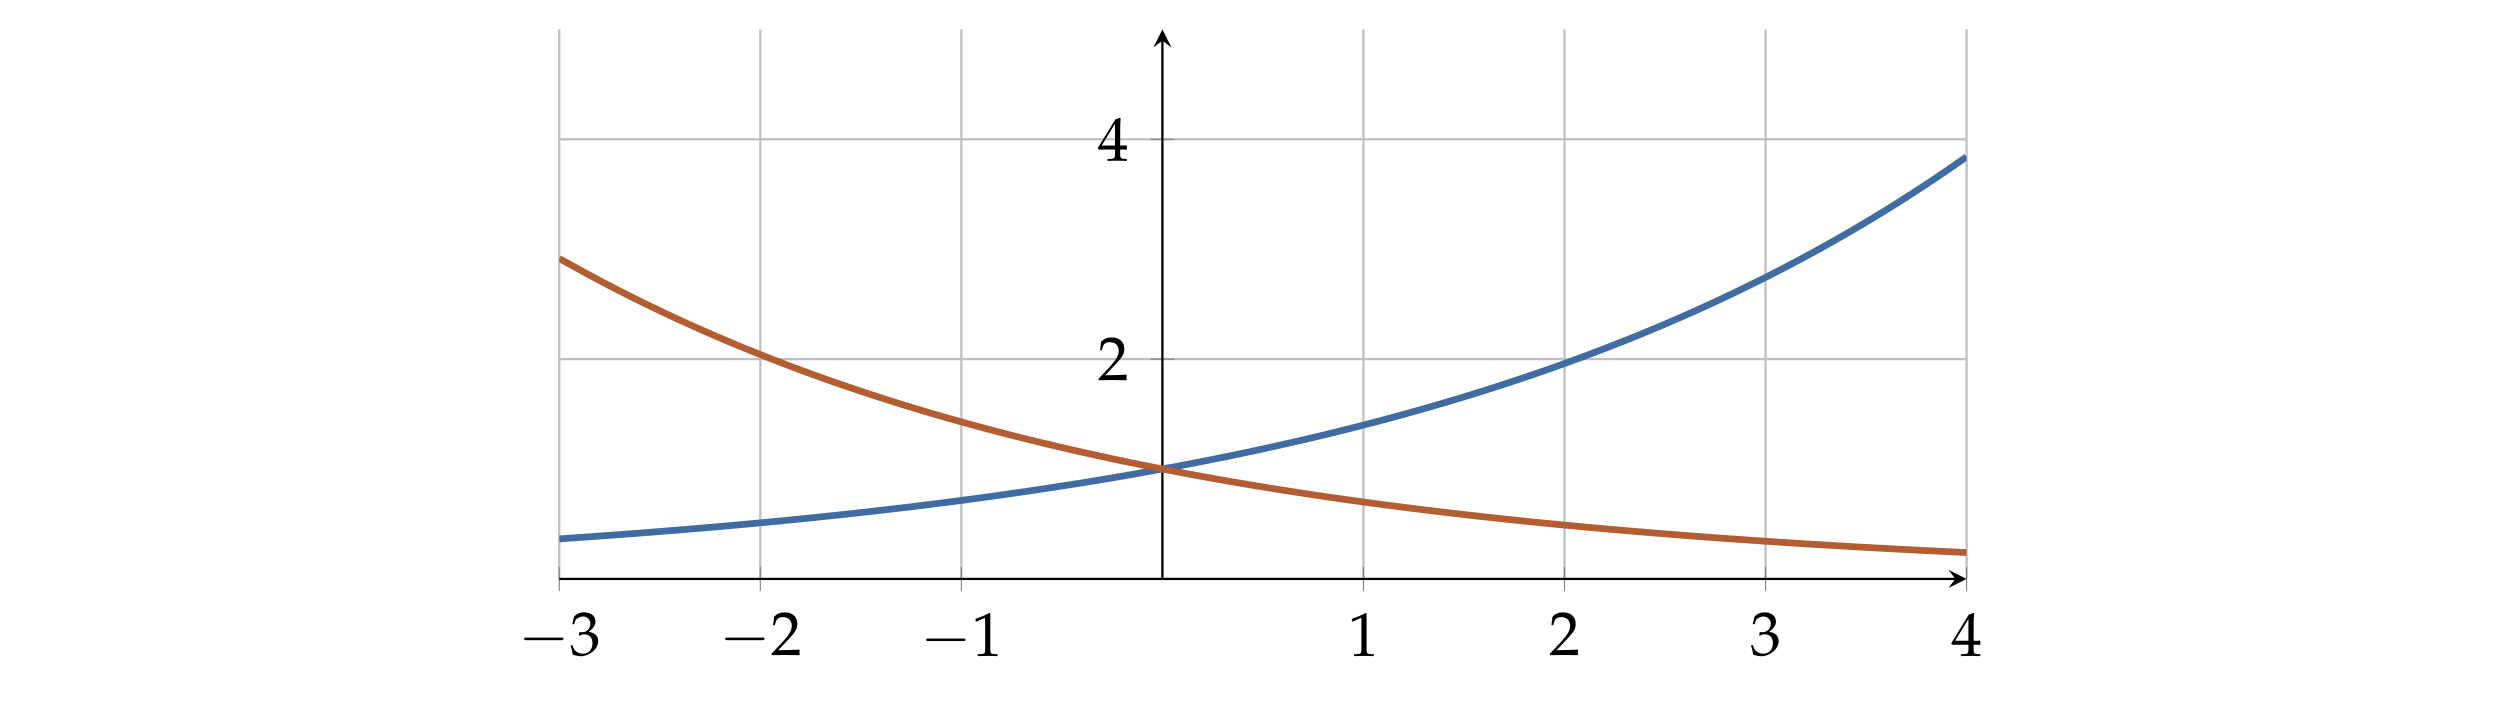
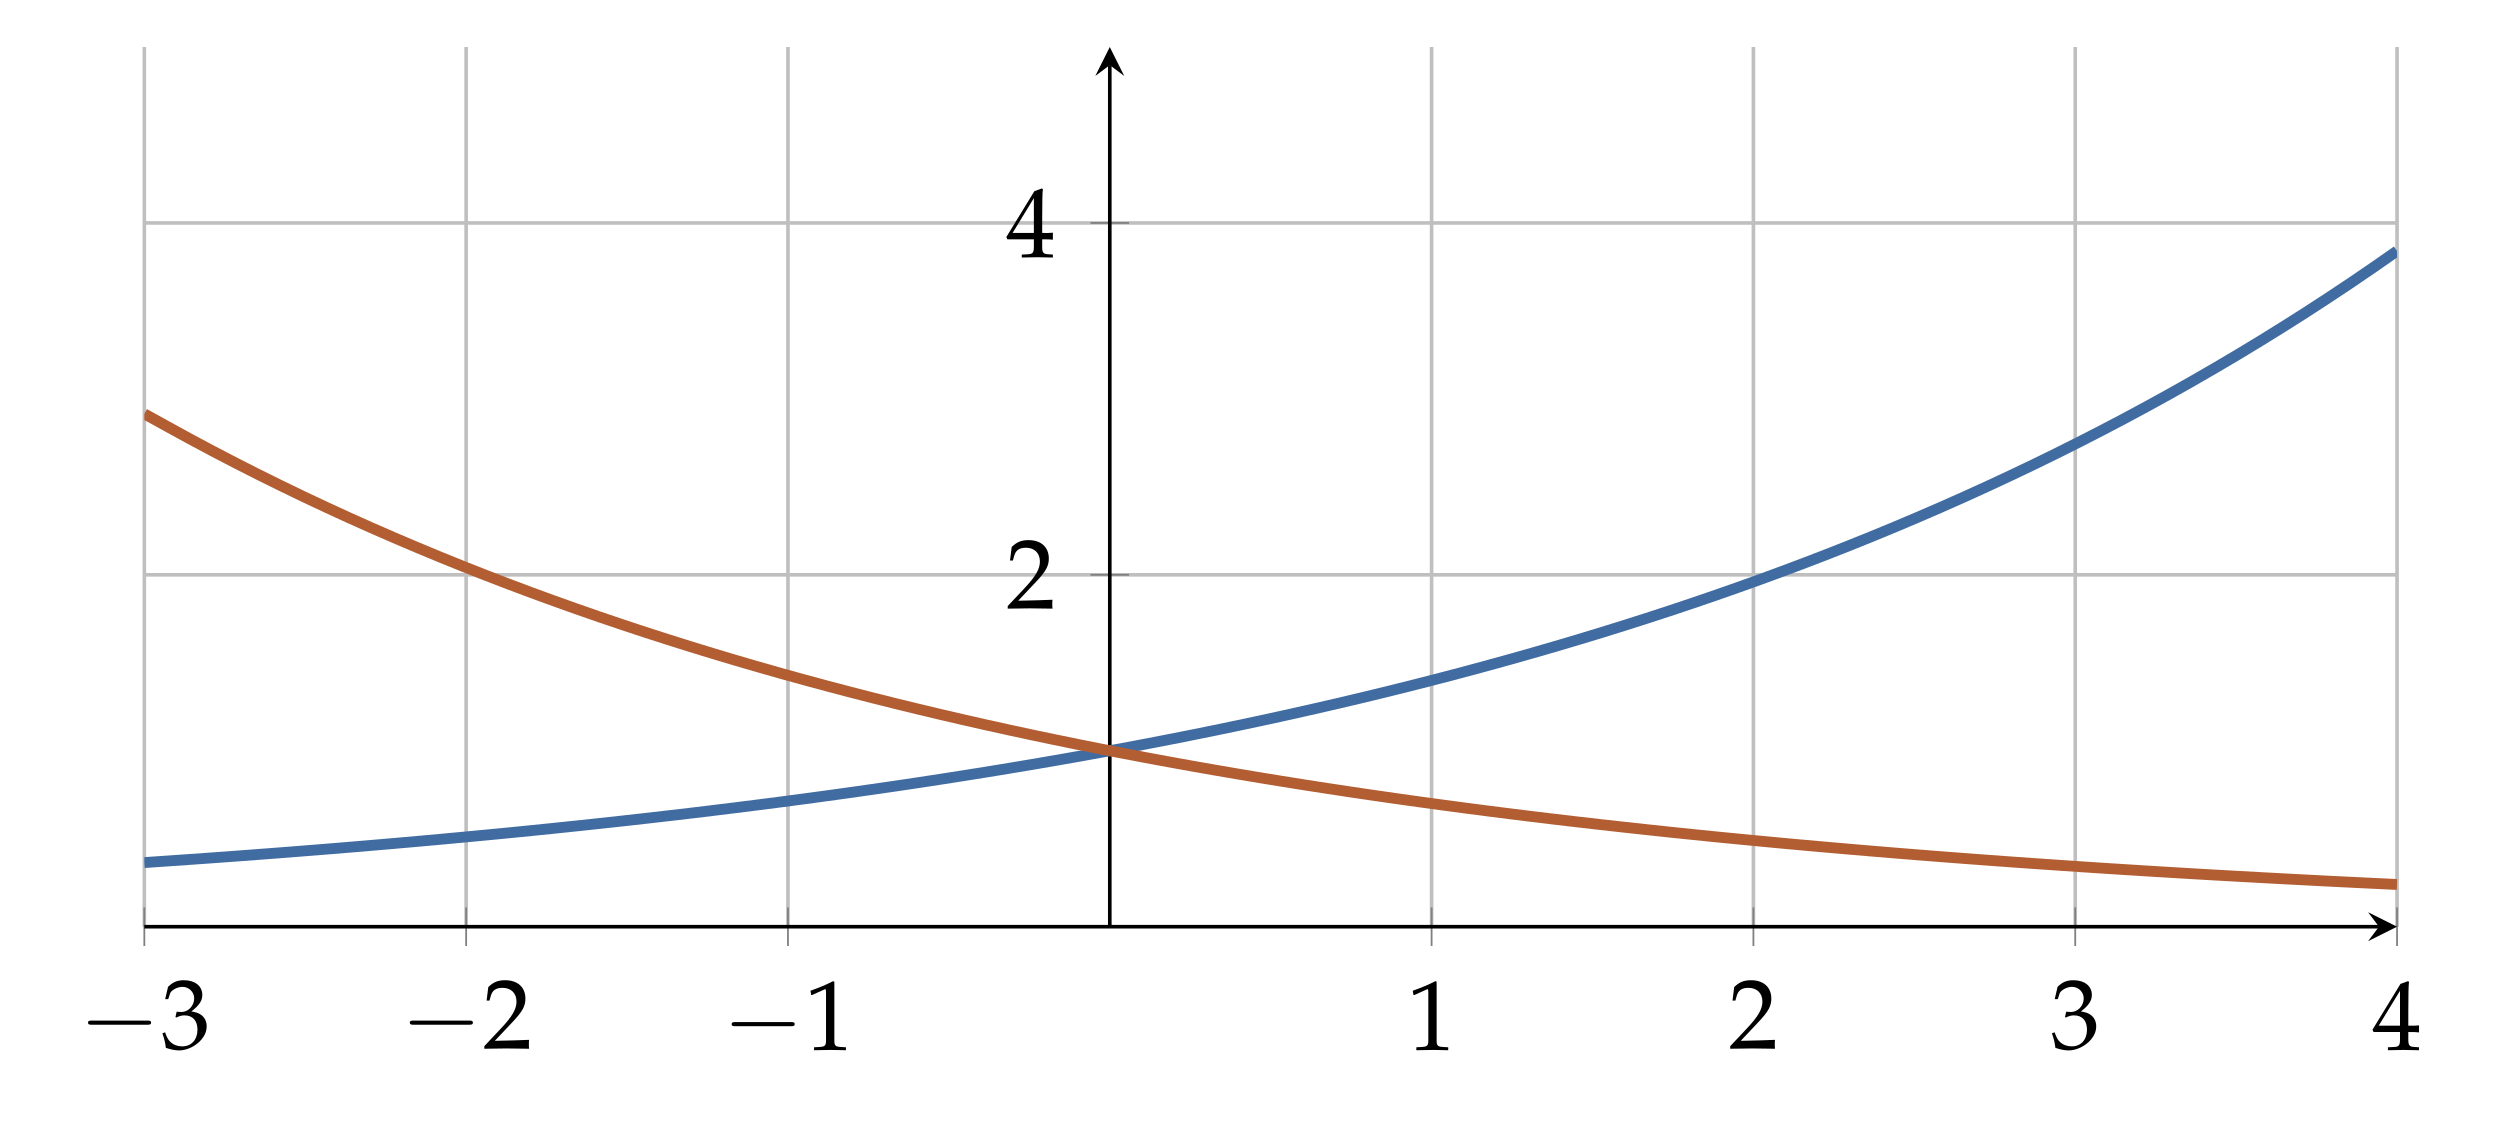
- <svg xmlns="http://www.w3.org/2000/svg" xmlns:xlink="http://www.w3.org/1999/xlink" version="1.1" width="440.829" height="125.215" viewBox="0 0 440.829 125.215">
+ <svg xmlns="http://www.w3.org/2000/svg" xmlns:xlink="http://www.w3.org/1999/xlink" version="1.1" width="275.397" height="125.215" viewBox="0 0 275.397 125.215">
  <defs>
    <path id="font_1_1" d="M.659 .23C.676 .23 .694 .23 .694 .25 .694 .27 .676 .27 .659 .27H.118C.101 .27 .083 .27 .083 .25 .083 .23 .101 .23 .118 .23H.659Z" />
    <path id="font_2_2" d="M.043 .498H.074L.092 .554C.103 .588 .166 .622 .218 .622 .283 .622 .336 .569 .336 .506 .336 .431 .277 .368 .206 .368 .198 .368 .187 .369 .174 .37L.159 .371 .147 .318 .154 .312C.192 .329 .211 .334 .238 .334 .321 .334 .369 .281 .369 .19 .369 .088 .308 .021 .215 .021 .169 .021 .128 .036 .098 .064 .074 .086 .061 .109 .042 .163L.015 .153C.036 .092 .044 .056 .05 .006 .103-.012 .147-.02 .184-.02 .264-.02 .356 .025 .411 .092 .445 .133 .462 .177 .462 .224 .462 .272 .442 .314 .406 .339 .381 .357 .358 .365 .308 .374 .388 .436 .418 .482 .418 .541 .418 .63 .344 .689 .233 .689 .165 .689 .12 .67 .072 .622L.043 .498Z" />
    <path id="font_2_1" d="M.016 .023V-.003C.203 0 .203 0 .239 0 .275 0 .275 0 .468-.003 .466 .018 .466 .028 .466 .042 .466 .055 .466 .065 .468 .087 .353 .082 .307 .081 .122 .077L.304 .27C.401 .373 .431 .428 .431 .503 .431 .618 .353 .689 .226 .689 .154 .689 .105 .669 .056 .619L.039 .483H.068L.081 .529C.097 .587 .133 .612 .2 .612 .286 .612 .341 .558 .341 .473 .341 .398 .299 .324 .186 .204L.016 .023Z" />
    <path id="font_2_10" d="M.067 .555H.077L.206 .613C.207 .614 .208 .614 .209 .614 .215 .614 .217 .605 .217 .581V.096C.217 .044 .206 .033 .152 .03L.096 .027V-.003C.25 0 .25 0 .261 0 .274 0 .296 0 .33-.001 .342-.002 .377-.002 .418-.003V.027L.366 .03C.311 .033 .301 .044 .301 .096V.689L.287 .694C.222 .66 .151 .63 .06 .598L.067 .555Z" />
    <path id="font_2_3" d="M.28 .181V.106C.28 .046 .269 .032 .22 .03L.158 .027V-.003C.291 0 .291 0 .315 0 .339 0 .339 0 .472-.003V.027L.424 .03C.375 .033 .364 .046 .364 .106V.181C.423 .181 .444 .18 .472 .177V.248C.425 .244 .406 .244 .391 .245H.388 .364V.384C.364 .562 .366 .648 .371 .689L.359 .694 .285 .667 .002 .204 .013 .181H.28M.28 .245H.065L.28 .597V.245Z" />
    <clipPath id="clip_3">
-       <path transform="matrix(1,0,0,-1,98.615,102.084)" d="M0 0H248.157V96.905H0Z" />
+       <path transform="matrix(1,0,0,-1,15.899,102.084)" d="M0 0H248.157V96.905H0Z" />
    </clipPath>
  </defs>
-   <path transform="matrix(1,0,0,-1,98.615,102.084)" stroke-width=".399" stroke-linecap="butt" stroke-miterlimit="10" stroke-linejoin="miter" fill="none" stroke="#bfbfbf" d="M0 0V96.905M35.451 0V96.905M70.902 0V96.905M141.804 0V96.905M177.255 0V96.905M212.706 0V96.905M248.157 0V96.905" />
-   <path transform="matrix(1,0,0,-1,98.615,102.084)" stroke-width=".399" stroke-linecap="butt" stroke-miterlimit="10" stroke-linejoin="miter" fill="none" stroke="#bfbfbf" d="M0 38.762H248.157M0 77.524H248.157" />
-   <path transform="matrix(1,0,0,-1,98.615,102.084)" stroke-width=".199" stroke-linecap="butt" stroke-miterlimit="10" stroke-linejoin="miter" fill="none" stroke="#7f807f" d="M0-2.126V2.126M35.451-2.126V2.126M70.902-2.126V2.126M141.804-2.126V2.126M177.255-2.126V2.126M212.706-2.126V2.126M248.157-2.126V2.126" />
-   <path transform="matrix(1,0,0,-1,98.615,102.084)" stroke-width=".199" stroke-linecap="butt" stroke-miterlimit="10" stroke-linejoin="miter" fill="none" stroke="#7f807f" d="M104.227 38.762H108.479M104.227 77.524H108.479" />
-   <path transform="matrix(1,0,0,-1,98.615,102.084)" stroke-width=".399" stroke-linecap="butt" stroke-miterlimit="10" stroke-linejoin="miter" fill="none" stroke="#000000" d="M0 0H246.165" />
-   <path transform="matrix(1,0,0,-1,344.7796,102.084)" d="M1.993 0-1.196 1.594 0 0-1.196-1.594" />
-   <path transform="matrix(1,0,0,-1,98.615,102.084)" stroke-width=".399" stroke-linecap="butt" stroke-miterlimit="10" stroke-linejoin="miter" fill="none" stroke="#000000" d="M106.353 0V94.912" />
-   <path transform="matrix(0,-1,-1,-0,204.968,7.171517)" d="M1.993 0-1.196 1.594 0 0-1.196-1.594" />
-   <use data-text="−" xlink:href="#font_1_1" transform="matrix(11.3673,0,0,-11.3673,91.469,115.496)" />
-   <use data-text="3" xlink:href="#font_2_2" transform="matrix(10.9091,0,0,-10.9091,100.442,115.496)" />
-   <use data-text="−" xlink:href="#font_1_1" transform="matrix(11.3673,0,0,-11.3673,126.92,115.496)" />
-   <use data-text="2" xlink:href="#font_2_1" transform="matrix(10.9091,0,0,-10.9091,135.893,115.496)" />
-   <use data-text="−" xlink:href="#font_1_1" transform="matrix(11.3673,0,0,-11.3673,162.37,115.66)" />
-   <use data-text="1" xlink:href="#font_2_10" transform="matrix(10.9091,0,0,-10.9091,171.343,115.66)" />
-   <use data-text="1" xlink:href="#font_2_10" transform="matrix(10.9091,0,0,-10.9091,237.69,115.66)" />
-   <use data-text="2" xlink:href="#font_2_1" transform="matrix(10.9091,0,0,-10.9091,273.14,115.496)" />
-   <use data-text="3" xlink:href="#font_2_2" transform="matrix(10.9091,0,0,-10.9091,308.591,115.496)" />
-   <use data-text="4" xlink:href="#font_2_3" transform="matrix(10.9091,0,0,-10.9091,344.041,115.66)" />
-   <use data-text="2" xlink:href="#font_2_1" transform="matrix(10.9091,0,0,-10.9091,193.551,67.015)" />
-   <use data-text="4" xlink:href="#font_2_3" transform="matrix(10.9091,0,0,-10.9091,193.551,28.336)" />
+   <path transform="matrix(1,0,0,-1,15.899,102.084)" stroke-width=".399" stroke-linecap="butt" stroke-miterlimit="10" stroke-linejoin="miter" fill="none" stroke="#bfbfbf" d="M0 0V96.905M35.451 0V96.905M70.902 0V96.905M141.804 0V96.905M177.255 0V96.905M212.706 0V96.905M248.157 0V96.905" />
+   <path transform="matrix(1,0,0,-1,15.899,102.084)" stroke-width=".399" stroke-linecap="butt" stroke-miterlimit="10" stroke-linejoin="miter" fill="none" stroke="#bfbfbf" d="M0 38.762H248.157M0 77.524H248.157" />
+   <path transform="matrix(1,0,0,-1,15.899,102.084)" stroke-width=".199" stroke-linecap="butt" stroke-miterlimit="10" stroke-linejoin="miter" fill="none" stroke="#7f807f" d="M0-2.126V2.126M35.451-2.126V2.126M70.902-2.126V2.126M141.804-2.126V2.126M177.255-2.126V2.126M212.706-2.126V2.126M248.157-2.126V2.126" />
+   <path transform="matrix(1,0,0,-1,15.899,102.084)" stroke-width=".199" stroke-linecap="butt" stroke-miterlimit="10" stroke-linejoin="miter" fill="none" stroke="#7f807f" d="M104.227 38.762H108.479M104.227 77.524H108.479" />
+   <path transform="matrix(1,0,0,-1,15.899,102.084)" stroke-width=".399" stroke-linecap="butt" stroke-miterlimit="10" stroke-linejoin="miter" fill="none" stroke="#000000" d="M0 0H246.165" />
+   <path transform="matrix(1,0,0,-1,262.0636,102.084)" d="M1.993 0-1.196 1.594 0 0-1.196-1.594" />
+   <path transform="matrix(1,0,0,-1,15.899,102.084)" stroke-width=".399" stroke-linecap="butt" stroke-miterlimit="10" stroke-linejoin="miter" fill="none" stroke="#000000" d="M106.353 0V94.912" />
+   <path transform="matrix(0,-1,-1,-0,122.252,7.171517)" d="M1.993 0-1.196 1.594 0 0-1.196-1.594" />
+   <use data-text="−" xlink:href="#font_1_1" transform="matrix(11.3673,0,0,-11.3673,8.754001,115.496)" />
+   <use data-text="3" xlink:href="#font_2_2" transform="matrix(10.9091,0,0,-10.9091,17.726,115.496)" />
+   <use data-text="−" xlink:href="#font_1_1" transform="matrix(11.3673,0,0,-11.3673,44.204,115.496)" />
+   <use data-text="2" xlink:href="#font_2_1" transform="matrix(10.9091,0,0,-10.9091,53.177,115.496)" />
+   <use data-text="−" xlink:href="#font_1_1" transform="matrix(11.3673,0,0,-11.3673,79.655,115.66)" />
+   <use data-text="1" xlink:href="#font_2_10" transform="matrix(10.9091,0,0,-10.9091,88.627,115.66)" />
+   <use data-text="1" xlink:href="#font_2_10" transform="matrix(10.9091,0,0,-10.9091,154.974,115.66)" />
+   <use data-text="2" xlink:href="#font_2_1" transform="matrix(10.9091,0,0,-10.9091,190.425,115.496)" />
+   <use data-text="3" xlink:href="#font_2_2" transform="matrix(10.9091,0,0,-10.9091,225.875,115.496)" />
+   <use data-text="4" xlink:href="#font_2_3" transform="matrix(10.9091,0,0,-10.9091,261.326,115.66)" />
+   <use data-text="2" xlink:href="#font_2_1" transform="matrix(10.9091,0,0,-10.9091,110.835,67.015)" />
+   <use data-text="4" xlink:href="#font_2_3" transform="matrix(10.9091,0,0,-10.9091,110.835,28.336)" />
  <g clip-path="url(#clip_3)">
-     <path transform="matrix(1,0,0,-1,98.615,102.084)" stroke-width="1.196" stroke-linecap="butt" stroke-miterlimit="10" stroke-linejoin="miter" fill="none" stroke="#416ca2" d="M0 7.063 2.507 7.235 5.013 7.409 7.52 7.587 10.026 7.77 12.533 7.958 15.04 8.148 17.546 8.345 20.053 8.545 22.559 8.751 25.066 8.962 27.573 9.177 30.079 9.398 32.586 9.625 35.092 9.858 37.599 10.094 40.106 10.336 42.612 10.586 45.119 10.84 47.625 11.102 50.132 11.37 52.639 11.643 55.145 11.924 57.652 12.211 60.158 12.503 62.665 12.806 65.171 13.114 67.678 13.43 70.185 13.752 72.691 14.084 75.198 14.423 77.704 14.77 80.211 15.127 82.718 15.489 85.224 15.863 87.731 16.245 90.237 16.637 92.744 17.036 95.251 17.447 97.757 17.866 100.264 18.296 102.77 18.736 105.277 19.188 107.784 19.646 110.29 20.119 112.797 20.603 115.303 21.099 117.81 21.607 120.317 22.127 122.823 22.659 125.33 23.205 127.836 23.764 130.343 24.336 132.85 24.921 135.356 25.521 137.863 26.136 140.369 26.765 142.876 27.409 145.383 28.069 147.889 28.745 150.396 29.437 152.902 30.145 155.409 30.871 157.916 31.614 160.422 32.375 162.929 33.155 165.435 33.953 167.942 34.77 170.449 35.607 172.955 36.464 175.462 37.342 177.968 38.24 180.475 39.161 182.981 40.104 185.488 41.069 187.995 42.058 190.501 43.071 193.008 44.107 195.514 45.169 198.021 46.257 200.528 47.37 203.034 48.511 205.541 49.679 208.047 50.874 210.554 52.099 213.061 53.353 215.567 54.637 218.074 55.953 220.58 57.3 223.087 58.679 225.594 60.092 228.1 61.539 230.607 63.02 233.113 64.537 235.62 66.091 238.127 67.681 240.633 69.312 243.14 70.98 245.646 72.689 248.153 74.438" />
-     <path transform="matrix(1,0,0,-1,98.615,102.084)" stroke-width="1.196" stroke-linecap="butt" stroke-miterlimit="10" stroke-linejoin="miter" fill="none" stroke="#b35e32" d="M0 56.496 2.507 55.113 5.013 53.738 7.52 52.4 10.026 51.095 12.533 49.822 15.04 48.581 17.546 47.371 20.053 46.191 22.559 45.04 25.066 43.918 27.573 42.824 30.079 41.758 32.586 40.718 35.092 39.703 37.599 38.714 40.106 37.749 42.612 36.809 45.119 35.892 47.625 34.998 50.132 34.126 52.639 33.276 55.145 32.447 57.652 31.639 60.158 30.851 62.665 30.083 65.171 29.333 67.678 28.602 70.185 27.89 72.691 27.195 75.198 26.518 77.704 25.857 80.211 25.213 82.718 24.585 85.224 23.973 87.731 23.375 90.237 22.793 92.744 22.225 95.251 21.672 97.757 21.132 100.264 20.606 102.77 20.092 105.277 19.592 107.784 19.108 110.29 18.631 112.797 18.168 115.303 17.715 117.81 17.274 120.317 16.844 122.823 16.423 125.33 16.015 127.836 15.615 130.343 15.227 132.85 14.847 135.356 14.477 137.863 14.116 140.369 13.766 142.876 13.423 145.383 13.087 147.889 12.761 150.396 12.443 152.902 12.133 155.409 11.831 157.916 11.536 160.422 11.249 162.929 10.97 165.435 10.697 167.942 10.429 170.449 10.17 172.955 9.915 175.462 9.67 177.968 9.429 180.475 9.192 182.981 8.964 185.488 8.741 187.995 8.524 190.501 8.311 193.008 8.103 195.514 7.901 198.021 7.705 200.528 7.514 203.034 7.326 205.541 7.143 208.047 6.965 210.554 6.793 213.061 6.622 215.567 6.457 218.074 6.296 220.58 6.139 223.087 5.986 225.594 5.837 228.1 5.691 230.607 5.55 233.113 5.413 235.62 5.277 238.127 5.147 240.633 5.017 243.14 4.893 245.646 4.771 248.153 4.652" />
+     <path transform="matrix(1,0,0,-1,15.899,102.084)" stroke-width="1.196" stroke-linecap="butt" stroke-miterlimit="10" stroke-linejoin="miter" fill="none" stroke="#416ca2" d="M0 7.063 2.507 7.235 5.013 7.409 7.52 7.587 10.026 7.77 12.533 7.958 15.04 8.148 17.546 8.345 20.053 8.545 22.559 8.751 25.066 8.962 27.573 9.177 30.079 9.398 32.586 9.625 35.092 9.858 37.599 10.094 40.106 10.336 42.612 10.586 45.119 10.84 47.625 11.102 50.132 11.37 52.639 11.643 55.145 11.924 57.652 12.211 60.158 12.503 62.665 12.806 65.171 13.114 67.678 13.43 70.185 13.752 72.691 14.084 75.198 14.423 77.704 14.77 80.211 15.127 82.718 15.489 85.224 15.863 87.731 16.245 90.237 16.637 92.744 17.036 95.251 17.447 97.757 17.866 100.264 18.296 102.77 18.736 105.277 19.188 107.784 19.646 110.29 20.119 112.797 20.603 115.303 21.099 117.81 21.607 120.317 22.127 122.823 22.659 125.33 23.205 127.836 23.764 130.343 24.336 132.85 24.921 135.356 25.521 137.863 26.136 140.369 26.765 142.876 27.409 145.383 28.069 147.889 28.745 150.396 29.437 152.902 30.145 155.409 30.871 157.916 31.614 160.422 32.375 162.929 33.155 165.435 33.953 167.942 34.77 170.449 35.607 172.955 36.464 175.462 37.342 177.968 38.24 180.475 39.161 182.981 40.104 185.488 41.069 187.995 42.058 190.501 43.071 193.008 44.107 195.514 45.169 198.021 46.257 200.528 47.37 203.034 48.511 205.541 49.679 208.047 50.874 210.554 52.099 213.061 53.353 215.567 54.637 218.074 55.953 220.58 57.3 223.087 58.679 225.594 60.092 228.1 61.539 230.607 63.02 233.113 64.537 235.62 66.091 238.127 67.681 240.633 69.312 243.14 70.98 245.646 72.689 248.153 74.438" />
+     <path transform="matrix(1,0,0,-1,15.899,102.084)" stroke-width="1.196" stroke-linecap="butt" stroke-miterlimit="10" stroke-linejoin="miter" fill="none" stroke="#b35e32" d="M0 56.496 2.507 55.113 5.013 53.738 7.52 52.4 10.026 51.095 12.533 49.822 15.04 48.581 17.546 47.371 20.053 46.191 22.559 45.04 25.066 43.918 27.573 42.824 30.079 41.758 32.586 40.718 35.092 39.703 37.599 38.714 40.106 37.749 42.612 36.809 45.119 35.892 47.625 34.998 50.132 34.126 52.639 33.276 55.145 32.447 57.652 31.639 60.158 30.851 62.665 30.083 65.171 29.333 67.678 28.602 70.185 27.89 72.691 27.195 75.198 26.518 77.704 25.857 80.211 25.213 82.718 24.585 85.224 23.973 87.731 23.375 90.237 22.793 92.744 22.225 95.251 21.672 97.757 21.132 100.264 20.606 102.77 20.092 105.277 19.592 107.784 19.108 110.29 18.631 112.797 18.168 115.303 17.715 117.81 17.274 120.317 16.844 122.823 16.423 125.33 16.015 127.836 15.615 130.343 15.227 132.85 14.847 135.356 14.477 137.863 14.116 140.369 13.766 142.876 13.423 145.383 13.087 147.889 12.761 150.396 12.443 152.902 12.133 155.409 11.831 157.916 11.536 160.422 11.249 162.929 10.97 165.435 10.697 167.942 10.429 170.449 10.17 172.955 9.915 175.462 9.67 177.968 9.429 180.475 9.192 182.981 8.964 185.488 8.741 187.995 8.524 190.501 8.311 193.008 8.103 195.514 7.901 198.021 7.705 200.528 7.514 203.034 7.326 205.541 7.143 208.047 6.965 210.554 6.793 213.061 6.622 215.567 6.457 218.074 6.296 220.58 6.139 223.087 5.986 225.594 5.837 228.1 5.691 230.607 5.55 233.113 5.413 235.62 5.277 238.127 5.147 240.633 5.017 243.14 4.893 245.646 4.771 248.153 4.652" />
  </g>
</svg>
